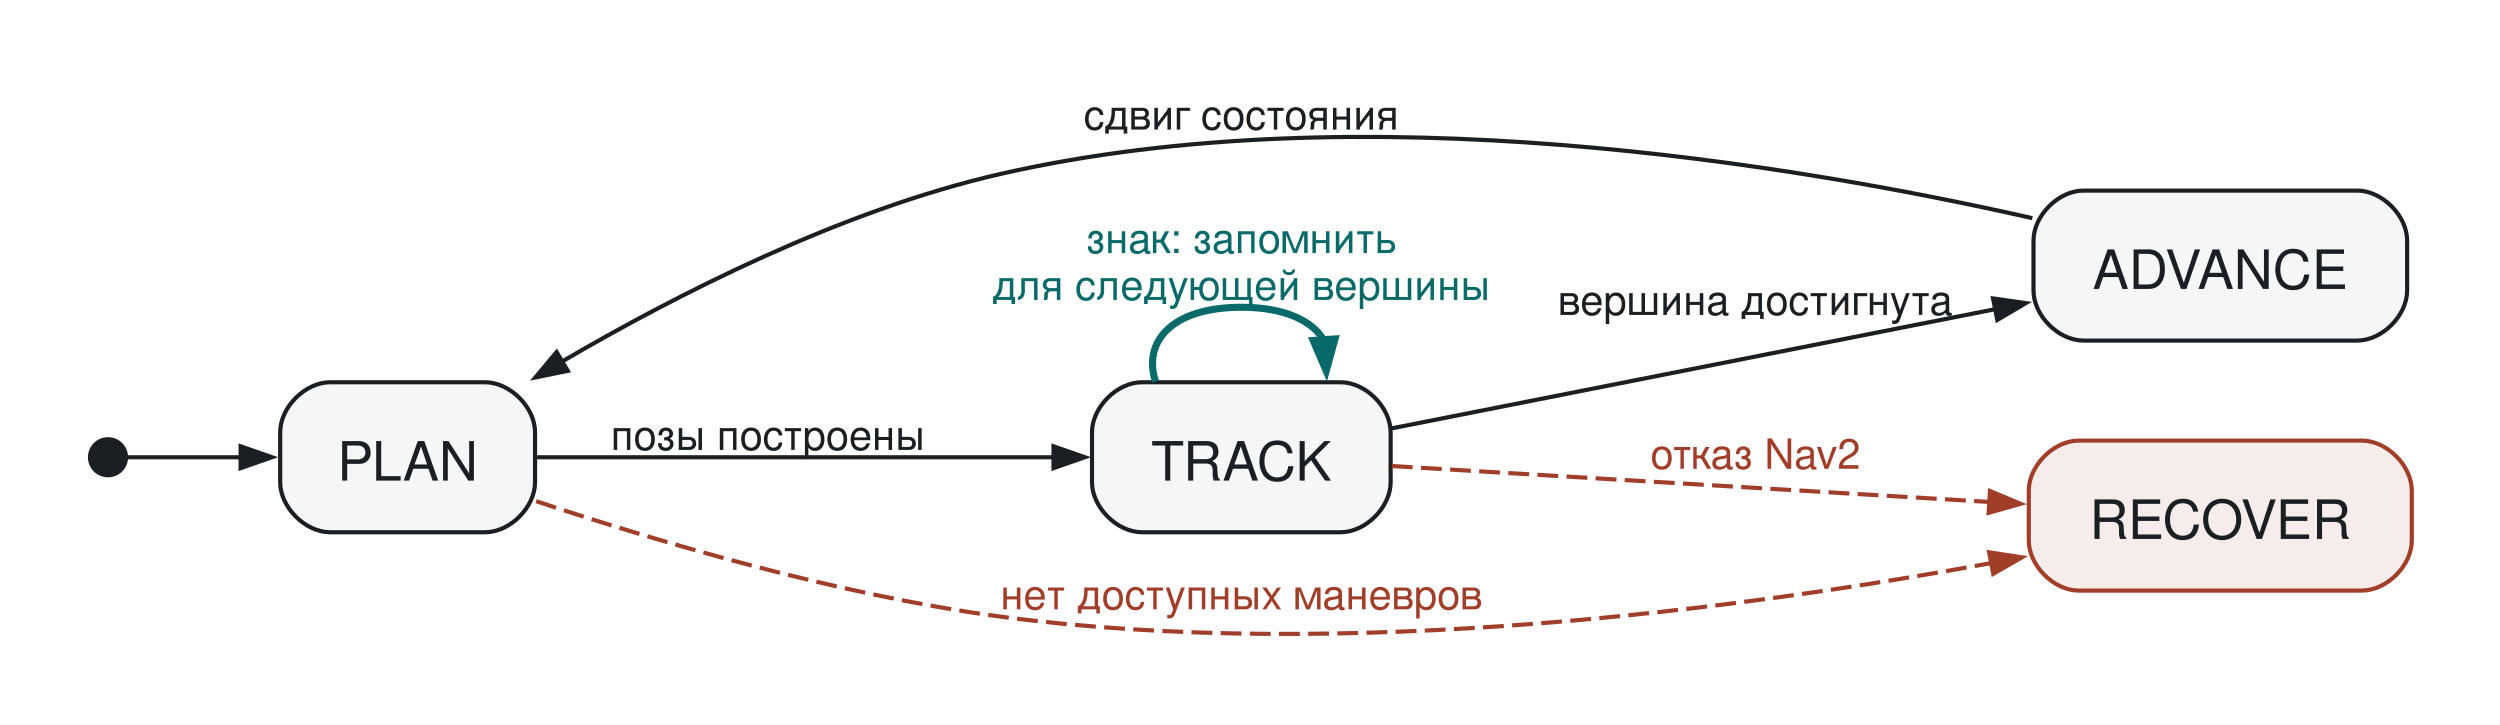
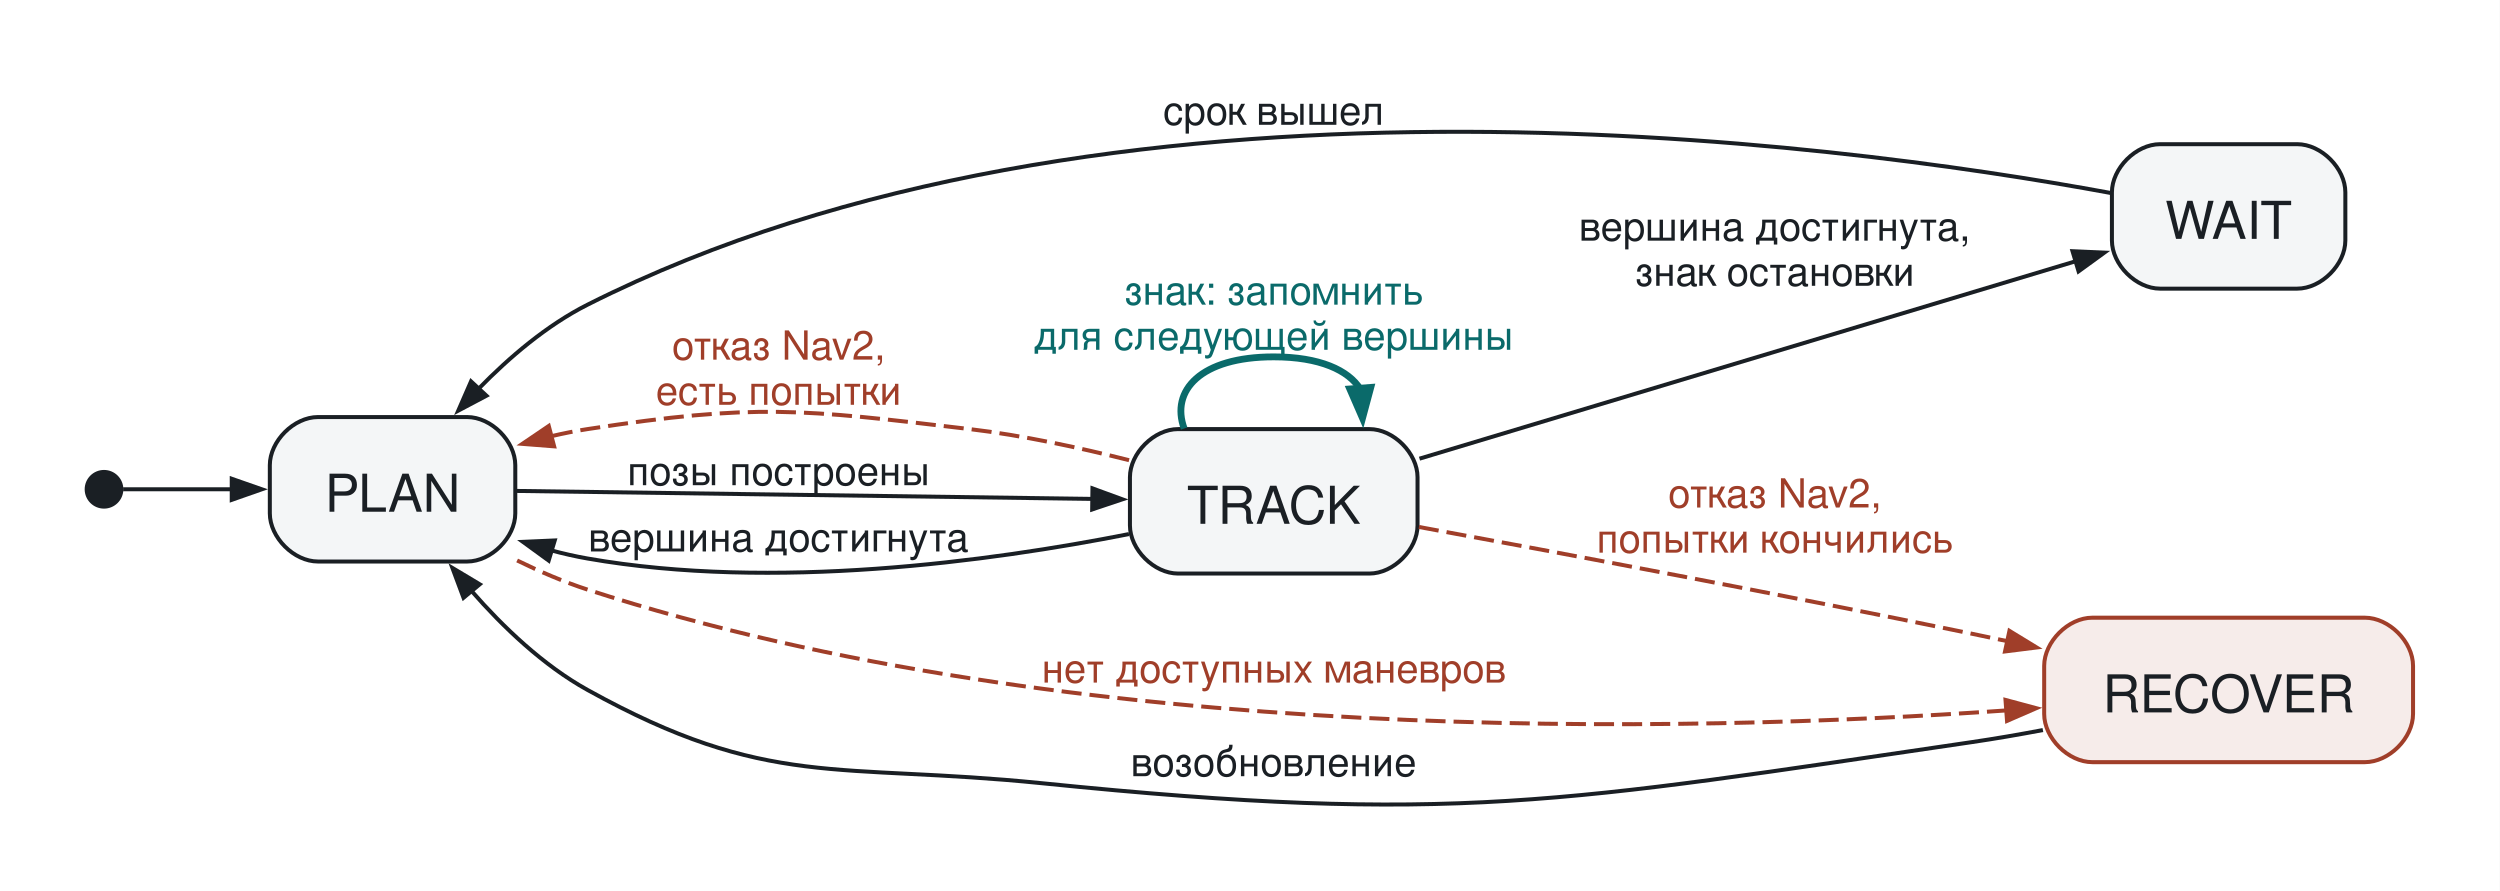
- <svg xmlns="http://www.w3.org/2000/svg" width="600pt" height="174pt" viewBox="0.00 0.00 600.00 174.00">
-   <g id="graph0" class="graph" transform="scale(1 1) rotate(0) translate(21.6 152.28)">
-     <polygon fill="white" stroke="none" points="-21.6,21.6 -21.6,-152.28 578.83,-152.28 578.83,21.6 -21.6,21.6" />
+ <svg xmlns="http://www.w3.org/2000/svg" width="623pt" height="222pt" viewBox="0.00 0.00 623.00 222.00">
+   <g id="graph0" class="graph" transform="scale(1 1) rotate(0) translate(21.6 200.78)">
+     <polygon fill="white" stroke="none" points="-21.6,21.6 -21.6,-200.78 601.33,-200.78 601.33,21.6 -21.6,21.6" />
    <g id="node1" class="node">
-       <path fill="#f4f6f7" stroke="#1a1f24" d="M94.81,-60.54C94.81,-60.54 57.64,-60.54 57.64,-60.54 51.64,-60.54 45.64,-54.54 45.64,-48.54 45.64,-48.54 45.64,-36.54 45.64,-36.54 45.64,-30.54 51.64,-24.54 57.64,-24.54 57.64,-24.54 94.81,-24.54 94.81,-24.54 100.81,-24.54 106.81,-30.54 106.81,-36.54 106.81,-36.54 106.81,-48.54 106.81,-48.54 106.81,-54.54 100.81,-60.54 94.81,-60.54" />
-       <text xml:space="preserve" text-anchor="middle" x="76.23" y="-36.94" font-family="Helvetica,sans-Serif" font-size="13.00" fill="#1a1f24">PLAN</text>
+       <path fill="#f4f6f7" stroke="#1a1f24" d="M94.81,-96.85C94.81,-96.85 57.64,-96.85 57.64,-96.85 51.64,-96.85 45.64,-90.85 45.64,-84.85 45.64,-84.85 45.64,-72.85 45.64,-72.85 45.64,-66.85 51.64,-60.85 57.64,-60.85 57.64,-60.85 94.81,-60.85 94.81,-60.85 100.81,-60.85 106.81,-66.85 106.81,-72.85 106.81,-72.85 106.81,-84.85 106.81,-84.85 106.81,-90.85 100.81,-96.85 94.81,-96.85" />
+       <text xml:space="preserve" text-anchor="middle" x="76.23" y="-73.25" font-family="Helvetica,sans-Serif" font-size="13.00" fill="#1a1f24">PLAN</text>
    </g>
    <g id="node2" class="node">
-       <path fill="#f4f6f7" stroke="#1a1f24" d="M300.15,-60.54C300.15,-60.54 252.48,-60.54 252.48,-60.54 246.48,-60.54 240.48,-54.54 240.48,-48.54 240.48,-48.54 240.48,-36.54 240.48,-36.54 240.48,-30.54 246.48,-24.54 252.48,-24.54 252.48,-24.54 300.15,-24.54 300.15,-24.54 306.15,-24.54 312.15,-30.54 312.15,-36.54 312.15,-36.54 312.15,-48.54 312.15,-48.54 312.15,-54.54 306.15,-60.54 300.15,-60.54" />
-       <text xml:space="preserve" text-anchor="middle" x="276.31" y="-36.94" font-family="Helvetica,sans-Serif" font-size="13.00" fill="#1a1f24">TRACK</text>
+       <path fill="#f4f6f7" stroke="#1a1f24" d="M319.65,-93.85C319.65,-93.85 271.98,-93.85 271.98,-93.85 265.98,-93.85 259.98,-87.85 259.98,-81.85 259.98,-81.85 259.98,-69.85 259.98,-69.85 259.98,-63.85 265.98,-57.85 271.98,-57.85 271.98,-57.85 319.65,-57.85 319.65,-57.85 325.65,-57.85 331.65,-63.85 331.65,-69.85 331.65,-69.85 331.65,-81.85 331.65,-81.85 331.65,-87.85 325.65,-93.85 319.65,-93.85" />
+       <text xml:space="preserve" text-anchor="middle" x="295.81" y="-70.25" font-family="Helvetica,sans-Serif" font-size="13.00" fill="#1a1f24">TRACK</text>
    </g>
    <g id="edge2" class="edge">
-       <path fill="none" stroke="#1a1f24" d="M107.31,-42.54C140.37,-42.54 193.8,-42.54 231.51,-42.54" />
-       <polygon fill="#1a1f24" stroke="#1a1f24" points="231.24,-45.17 238.74,-42.55 231.24,-39.92 231.24,-45.17" />
-       <text xml:space="preserve" text-anchor="middle" x="162.69" y="-44.29" font-family="Helvetica,sans-Serif" font-size="10.00" fill="#1a1f24">позы построены</text>
+       <path fill="none" stroke="#1a1f24" d="M107.02,-78.44C144.18,-77.93 208.03,-77.04 250.82,-76.45" />
+       <polygon fill="#1a1f24" stroke="#1a1f24" points="250.64,-79.08 258.1,-76.35 250.57,-73.83 250.64,-79.08" />
+       <text xml:space="preserve" text-anchor="middle" x="172.44" y="-79.87" font-family="Helvetica,sans-Serif" font-size="10.00" fill="#1a1f24">позы построены</text>
    </g>
    <g id="node4" class="node">
-       <path fill="#f6ecea" stroke="#a03e29" d="M545.23,-46.54C545.23,-46.54 477.31,-46.54 477.31,-46.54 471.31,-46.54 465.31,-40.54 465.31,-34.54 465.31,-34.54 465.31,-22.54 465.31,-22.54 465.31,-16.54 471.31,-10.54 477.31,-10.54 477.31,-10.54 545.23,-10.54 545.23,-10.54 551.23,-10.54 557.23,-16.54 557.23,-22.54 557.23,-22.54 557.23,-34.54 557.23,-34.54 557.23,-40.54 551.23,-46.54 545.23,-46.54" />
-       <text xml:space="preserve" text-anchor="middle" x="511.27" y="-22.94" font-family="Helvetica,sans-Serif" font-size="13.00" fill="#1a1f24">RECOVER</text>
+       <path fill="#f6ecea" stroke="#a03e29" d="M567.73,-46.85C567.73,-46.85 499.81,-46.85 499.81,-46.85 493.81,-46.85 487.81,-40.85 487.81,-34.85 487.81,-34.85 487.81,-22.85 487.81,-22.85 487.81,-16.85 493.81,-10.85 499.81,-10.85 499.81,-10.85 567.73,-10.85 567.73,-10.85 573.73,-10.85 579.73,-16.85 579.73,-22.85 579.73,-22.85 579.73,-34.85 579.73,-34.85 579.73,-40.85 573.73,-46.85 567.73,-46.85" />
+       <text xml:space="preserve" text-anchor="middle" x="533.77" y="-23.25" font-family="Helvetica,sans-Serif" font-size="13.00" fill="#1a1f24">RECOVER</text>
+     </g>
+     <g id="edge9" class="edge">
+       <path fill="none" stroke="#a03e29" stroke-dasharray="5,2" d="M107.27,-61.11C112.95,-58.33 118.95,-55.75 124.81,-53.85 246.37,-14.49 398.75,-18.13 478.46,-23.75" />
+       <polygon fill="#a03e29" stroke="#a03e29" points="478.17,-26.36 485.84,-24.3 478.55,-21.13 478.17,-26.36" />
+       <text xml:space="preserve" text-anchor="middle" x="295.81" y="-30.67" font-family="Helvetica,sans-Serif" font-size="10.00" fill="#a03e29">нет доступных маневров</text>
+     </g>
+     <g id="edge4" class="edge">
+       <path fill="none" stroke="#1a1f24" d="M259.74,-67.69C225.2,-60.87 171.05,-53.48 124.81,-61.6 121.82,-62.12 118.77,-62.82 115.73,-63.63" />
+       <polygon fill="#1a1f24" stroke="#1a1f24" points="115.13,-61.08 108.71,-65.75 116.64,-66.1 115.13,-61.08" />
+       <text xml:space="preserve" text-anchor="middle" x="172.44" y="-63.35" font-family="Helvetica,sans-Serif" font-size="10.00" fill="#1a1f24">вершина достигнута</text>
+     </g>
+     <g id="edge7" class="edge">
+       <path fill="none" stroke="#a03e29" stroke-dasharray="5,2" d="M259.76,-86.1C247.33,-89.25 233.18,-92.29 220.06,-93.85 178.02,-98.84 166.65,-100.29 124.81,-93.85 121.81,-93.39 118.74,-92.77 115.67,-92.05" />
+       <polygon fill="#a03e29" stroke="#a03e29" points="116.49,-89.55 108.57,-90.17 115.15,-94.63 116.49,-89.55" />
+       <text xml:space="preserve" text-anchor="middle" x="172.44" y="-111.15" font-family="Helvetica,sans-Serif" font-size="10.00" fill="#a03e29">отказ Nav2,</text>
+       <text xml:space="preserve" text-anchor="middle" x="172.44" y="-99.9" font-family="Helvetica,sans-Serif" font-size="10.00" fill="#a03e29">есть попытки</text>
+     </g>
+     <g id="edge3" class="edge">
+       <path fill="none" stroke="#0a6a6a" stroke-width="1.7" d="M273.49,-94C270.06,-103.39 277.5,-111.85 295.81,-111.85 307.26,-111.85 314.45,-108.54 317.41,-103.77" />
+       <polygon fill="#0a6a6a" stroke="#0a6a6a" stroke-width="1.7" points="320,-104.24 317.94,-96.57 314.77,-103.85 320,-104.24" />
+       <text xml:space="preserve" text-anchor="middle" x="295.81" y="-124.85" font-family="Helvetica,sans-Serif" font-size="10.00" fill="#0a6a6a">знак: запомнить</text>
+       <text xml:space="preserve" text-anchor="middle" x="295.81" y="-113.6" font-family="Helvetica,sans-Serif" font-size="10.00" fill="#0a6a6a">для следующей вершины</text>
+     </g>
+     <g id="node3" class="node">
+       <path fill="#f4f6f7" stroke="#1a1f24" d="M550.86,-164.85C550.86,-164.85 516.69,-164.85 516.69,-164.85 510.69,-164.85 504.69,-158.85 504.69,-152.85 504.69,-152.85 504.69,-140.85 504.69,-140.85 504.69,-134.85 510.69,-128.85 516.69,-128.85 516.69,-128.85 550.86,-128.85 550.86,-128.85 556.86,-128.85 562.86,-134.85 562.86,-140.85 562.86,-140.85 562.86,-152.85 562.86,-152.85 562.86,-158.85 556.86,-164.85 550.86,-164.85" />
+       <text xml:space="preserve" text-anchor="middle" x="533.77" y="-141.25" font-family="Helvetica,sans-Serif" font-size="13.00" fill="#1a1f24">WAIT</text>
+     </g>
+     <g id="edge5" class="edge">
+       <path fill="none" stroke="#1a1f24" d="M332.14,-86.48C376.13,-99.72 450.94,-122.22 495.72,-135.7" />
+       <polygon fill="#1a1f24" stroke="#1a1f24" points="494.87,-138.18 502.81,-137.83 496.38,-133.16 494.87,-138.18" />
+       <text xml:space="preserve" text-anchor="middle" x="420.69" y="-140.81" font-family="Helvetica,sans-Serif" font-size="10.00" fill="#1a1f24">вершина достигнута,</text>
+       <text xml:space="preserve" text-anchor="middle" x="420.69" y="-129.56" font-family="Helvetica,sans-Serif" font-size="10.00" fill="#1a1f24">знак остановки</text>
+     </g>
+     <g id="edge8" class="edge">
+       <path fill="none" stroke="#a03e29" stroke-dasharray="5,2" d="M331.99,-69.46C366.99,-63.03 422.2,-52.68 469.81,-42.85 472.75,-42.24 475.77,-41.61 478.81,-40.96" />
+       <polygon fill="#a03e29" stroke="#a03e29" points="479.15,-43.57 485.93,-39.43 478.05,-38.44 479.15,-43.57" />
+       <text xml:space="preserve" text-anchor="middle" x="420.69" y="-74.3" font-family="Helvetica,sans-Serif" font-size="10.00" fill="#a03e29">отказ Nav2,</text>
+       <text xml:space="preserve" text-anchor="middle" x="420.69" y="-63.05" font-family="Helvetica,sans-Serif" font-size="10.00" fill="#a03e29">попытки кончились</text>
    </g>
    <g id="edge6" class="edge">
-       <path fill="none" stroke="#a03e29" stroke-dasharray="5,2" d="M107.08,-31.99C135.37,-22.58 179.25,-9.52 218.56,-4.29 301.21,6.69 397.75,-6.37 456.42,-17.16" />
-       <polygon fill="#a03e29" stroke="#a03e29" points="455.8,-19.72 463.66,-18.52 456.77,-14.56 455.8,-19.72" />
-       <text xml:space="preserve" text-anchor="middle" x="276.31" y="-6.04" font-family="Helvetica,sans-Serif" font-size="10.00" fill="#a03e29">нет доступных маневров</text>
+       <path fill="none" stroke="#1a1f24" d="M504.34,-152.7C435.01,-165.48 253.51,-189.8 124.81,-124.85 114.71,-119.75 105.34,-111.77 97.64,-103.88" />
+       <polygon fill="#1a1f24" stroke="#1a1f24" points="99.63,-102.17 92.6,-98.45 95.78,-105.74 99.63,-102.17" />
+       <text xml:space="preserve" text-anchor="middle" x="295.81" y="-169.68" font-family="Helvetica,sans-Serif" font-size="10.00" fill="#1a1f24">срок вышел</text>
    </g>
-     <g id="edge5" class="edge">
-       <path fill="none" stroke="#0a6a6a" stroke-width="1.7" d="M255.75,-60.7C252.59,-70.08 259.44,-78.54 276.31,-78.54 286.85,-78.54 293.48,-75.24 296.2,-70.47" />
-       <polygon fill="#0a6a6a" stroke="#0a6a6a" stroke-width="1.7" points="298.8,-70.93 296.69,-63.26 293.56,-70.57 298.8,-70.93" />
-       <text xml:space="preserve" text-anchor="middle" x="276.31" y="-91.54" font-family="Helvetica,sans-Serif" font-size="10.00" fill="#0a6a6a">знак: запомнить</text>
-       <text xml:space="preserve" text-anchor="middle" x="276.31" y="-80.29" font-family="Helvetica,sans-Serif" font-size="10.00" fill="#0a6a6a">для следующей вершины</text>
-     </g>
-     <g id="node3" class="node">
-       <path fill="#f4f6f7" stroke="#1a1f24" d="M544.11,-106.54C544.11,-106.54 478.44,-106.54 478.44,-106.54 472.44,-106.54 466.44,-100.54 466.44,-94.54 466.44,-94.54 466.44,-82.54 466.44,-82.54 466.44,-76.54 472.44,-70.54 478.44,-70.54 478.44,-70.54 544.11,-70.54 544.11,-70.54 550.11,-70.54 556.11,-76.54 556.11,-82.54 556.11,-82.54 556.11,-94.54 556.11,-94.54 556.11,-100.54 550.11,-106.54 544.11,-106.54" />
-       <text xml:space="preserve" text-anchor="middle" x="511.27" y="-82.94" font-family="Helvetica,sans-Serif" font-size="13.00" fill="#1a1f24">ADVANCE</text>
-     </g>
-     <g id="edge3" class="edge">
-       <path fill="none" stroke="#1a1f24" d="M312.44,-49.48C350.93,-57.08 413.09,-69.36 457.46,-78.12" />
-       <polygon fill="#1a1f24" stroke="#1a1f24" points="456.73,-80.65 464.6,-79.53 457.75,-75.5 456.73,-80.65" />
-       <text xml:space="preserve" text-anchor="middle" x="399.69" y="-76.7" font-family="Helvetica,sans-Serif" font-size="10.00" fill="#1a1f24">вершина достигнута</text>
-     </g>
-     <g id="edge7" class="edge">
-       <path fill="none" stroke="#a03e29" stroke-dasharray="5,2" d="M312.44,-40.43C350.49,-38.15 411.68,-34.47 455.94,-31.81" />
-       <polygon fill="#a03e29" stroke="#a03e29" points="455.99,-34.44 463.32,-31.37 455.68,-29.2 455.99,-34.44" />
-       <text xml:space="preserve" text-anchor="middle" x="399.69" y="-39.77" font-family="Helvetica,sans-Serif" font-size="10.00" fill="#a03e29">отказ Nav2</text>
-     </g>
-     <g id="edge4" class="edge">
-       <path fill="none" stroke="#1a1f24" d="M466.17,-99.92C408.52,-112.97 304.72,-130.19 218.56,-110.54 180.46,-101.86 140.66,-81.54 113.04,-65.36" />
-       <polygon fill="#1a1f24" stroke="#1a1f24" points="114.67,-63.28 106.89,-61.7 111.99,-67.79 114.67,-63.28" />
-       <text xml:space="preserve" text-anchor="middle" x="276.31" y="-121.18" font-family="Helvetica,sans-Serif" font-size="10.00" fill="#1a1f24">сдвиг состояния</text>
+     <g id="edge10" class="edge">
+       <path fill="none" stroke="#1a1f24" d="M487.49,-18.85C481.56,-17.73 475.55,-16.69 469.81,-15.85 367.8,-0.87 340.63,4.82 238.06,-5.6 186.94,-10.79 169.75,-3.93 124.81,-28.85 113.79,-34.96 103.79,-44.49 95.83,-53.6" />
+       <polygon fill="#1a1f24" stroke="#1a1f24" points="93.91,-51.81 91.13,-59.26 97.95,-55.17 93.91,-51.81" />
+       <text xml:space="preserve" text-anchor="middle" x="295.81" y="-7.35" font-family="Helvetica,sans-Serif" font-size="10.00" fill="#1a1f24">возобновление</text>
    </g>
    <g id="node5" class="node">
-       <ellipse fill="#1a1f24" stroke="#1a1f24" cx="4.32" cy="-42.54" rx="4.32" ry="4.32" />
+       <ellipse fill="#1a1f24" stroke="#1a1f24" cx="4.32" cy="-78.85" rx="4.32" ry="4.32" />
    </g>
    <g id="edge1" class="edge">
-       <path fill="none" stroke="#1a1f24" d="M9.08,-42.54C14.49,-42.54 25.07,-42.54 36.21,-42.54" />
-       <polygon fill="#1a1f24" stroke="#1a1f24" points="36.15,-45.17 43.65,-42.55 36.15,-39.92 36.15,-45.17" />
+       <path fill="none" stroke="#1a1f24" d="M9.08,-78.85C14.49,-78.85 25.07,-78.85 36.21,-78.85" />
+       <polygon fill="#1a1f24" stroke="#1a1f24" points="36.15,-81.47 43.65,-78.85 36.15,-76.22 36.15,-81.47" />
    </g>
  </g>
</svg>
